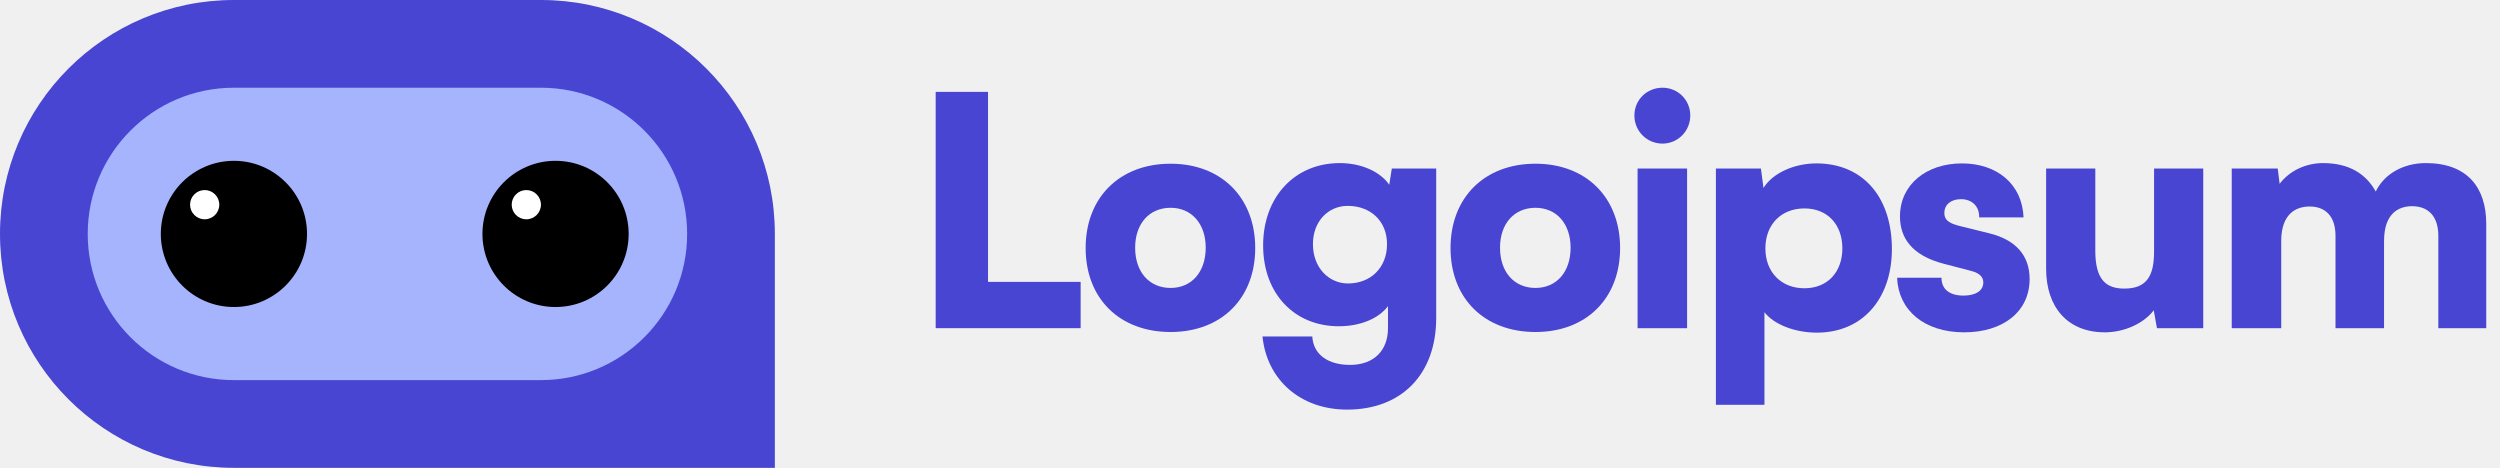
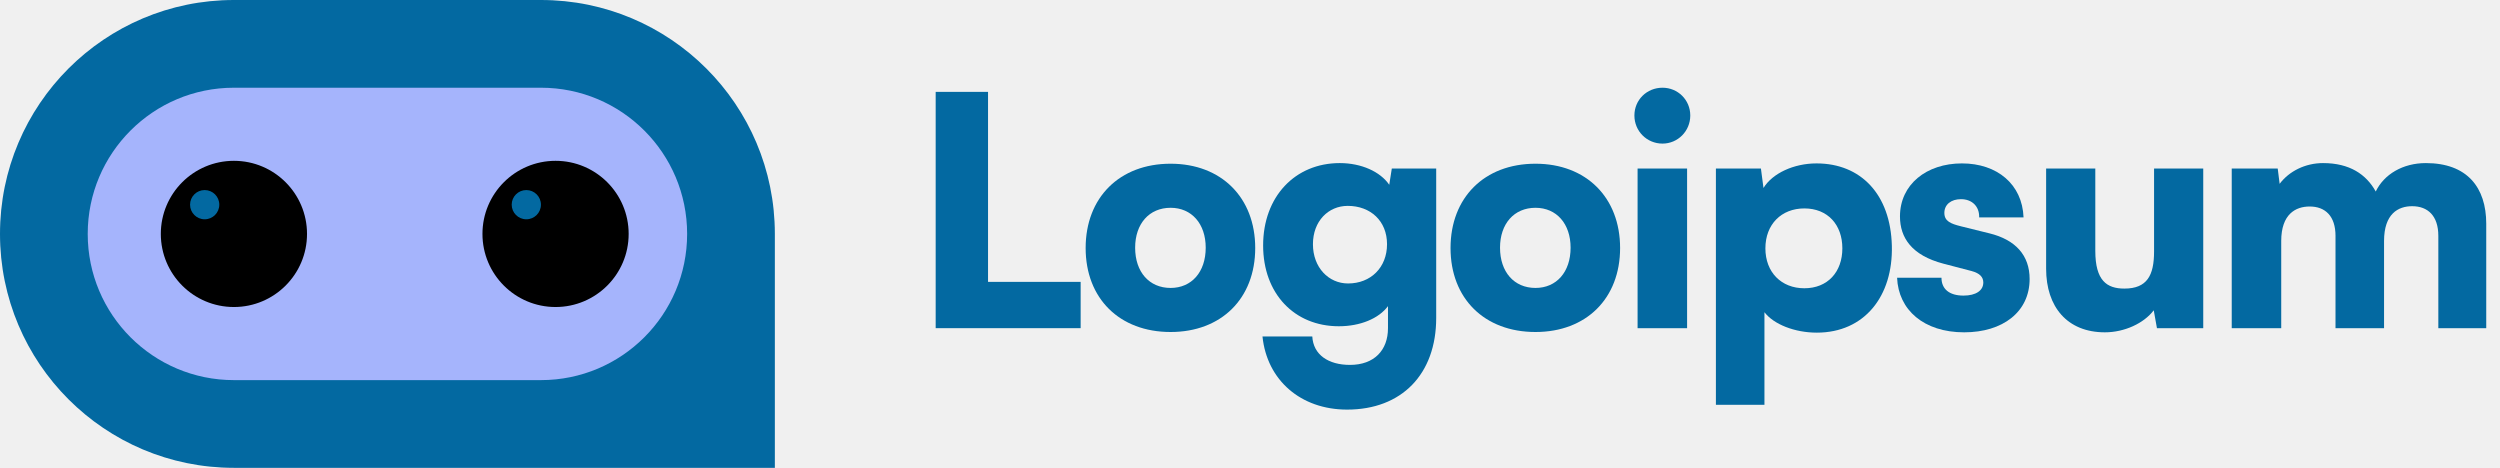
<svg xmlns="http://www.w3.org/2000/svg" id="logo-40" width="171" height="32" viewBox="0 0 171 32" fill="none">
-   <path d="M67.582 6.284H64V22.447H73.916V19.28H67.582V6.284Z" fill="#4845D2" class="ccustom" />
-   <path d="M74.258 16.965C74.258 20.416 76.574 22.709 80.069 22.709C83.541 22.709 85.857 20.416 85.857 16.965C85.857 13.514 83.541 11.198 80.069 11.198C76.574 11.198 74.258 13.514 74.258 16.965ZM77.644 16.943C77.644 15.305 78.605 14.213 80.069 14.213C81.51 14.213 82.471 15.305 82.471 16.943C82.471 18.603 81.51 19.695 80.069 19.695C78.605 19.695 77.644 18.603 77.644 16.943Z" fill="#4845D2" class="ccustom" />
-   <path d="M86.398 16.79C86.398 20.088 88.538 22.316 91.574 22.316C93.038 22.316 94.305 21.792 94.938 20.94V22.447C94.938 23.954 93.999 24.959 92.339 24.959C90.854 24.959 89.827 24.26 89.761 23.015H86.354C86.66 26.008 88.975 28.017 92.142 28.017C95.877 28.017 98.236 25.593 98.236 21.748V11.526H95.2L95.025 12.64C94.414 11.745 93.125 11.155 91.64 11.155C88.582 11.155 86.398 13.448 86.398 16.79ZM89.805 16.703C89.805 15.13 90.854 14.082 92.186 14.082C93.737 14.082 94.873 15.108 94.873 16.703C94.873 18.297 93.759 19.389 92.208 19.389C90.876 19.389 89.805 18.297 89.805 16.703Z" fill="#4845D2" class="ccustom" />
-   <path d="M99.217 16.965C99.217 20.416 101.532 22.709 105.027 22.709C108.5 22.709 110.815 20.416 110.815 16.965C110.815 13.514 108.5 11.198 105.027 11.198C101.532 11.198 99.217 13.514 99.217 16.965ZM102.602 16.943C102.602 15.305 103.563 14.213 105.027 14.213C106.468 14.213 107.429 15.305 107.429 16.943C107.429 18.603 106.468 19.695 105.027 19.695C103.563 19.695 102.602 18.603 102.602 16.943Z" fill="#4845D2" class="ccustom" />
-   <path d="M113.715 9.822C114.763 9.822 115.615 8.971 115.615 7.9C115.615 6.83 114.763 6 113.715 6C112.645 6 111.793 6.83 111.793 7.9C111.793 8.971 112.645 9.822 113.715 9.822ZM112.011 22.447H115.397V11.526H112.011V22.447Z" fill="#4845D2" class="ccustom" />
-   <path d="M117.368 27.689H120.688V21.355C121.321 22.185 122.763 22.753 124.27 22.753C127.524 22.753 129.49 20.263 129.403 16.812C129.315 13.295 127.284 11.177 124.248 11.177C122.697 11.177 121.234 11.854 120.622 12.858L120.447 11.526H117.368V27.689ZM120.753 16.987C120.753 15.348 121.845 14.256 123.418 14.256C125.012 14.256 126.017 15.37 126.017 16.987C126.017 18.603 125.012 19.717 123.418 19.717C121.845 19.717 120.753 18.625 120.753 16.987Z" fill="#4845D2" class="ccustom" />
-   <path d="M129.761 18.996C129.848 21.202 131.596 22.731 134.348 22.731C136.991 22.731 138.826 21.333 138.826 19.084C138.826 17.467 137.865 16.397 136.073 15.96L134.13 15.479C133.431 15.305 132.994 15.13 132.994 14.562C132.994 13.994 133.452 13.623 134.13 13.623C134.894 13.623 135.396 14.125 135.375 14.868H138.411C138.323 12.596 136.598 11.177 134.195 11.177C131.771 11.177 129.958 12.618 129.958 14.802C129.958 16.266 130.766 17.467 132.928 18.035L134.85 18.537C135.418 18.69 135.658 18.952 135.658 19.324C135.658 19.87 135.156 20.219 134.304 20.219C133.321 20.219 132.797 19.761 132.797 18.996H129.761Z" fill="#4845D2" class="ccustom" />
-   <path d="M143.974 22.731C145.307 22.731 146.639 22.119 147.316 21.224L147.535 22.447H150.702V11.526H147.338V17.205C147.338 18.843 146.858 19.739 145.307 19.739C144.105 19.739 143.319 19.193 143.319 17.161V11.526H139.955V18.384C139.955 20.984 141.397 22.731 143.974 22.731Z" fill="#4845D2" class="ccustom" />
-   <path d="M156.036 22.447V16.484C156.036 14.649 157.019 14.125 157.98 14.125C159.05 14.125 159.749 14.781 159.749 16.135V22.447H163.069V16.484C163.069 14.628 164.03 14.104 164.991 14.104C166.061 14.104 166.782 14.759 166.782 16.135V22.447H170.059V15.305C170.059 12.815 168.748 11.155 165.93 11.155C164.358 11.155 163.069 11.919 162.501 13.099C161.846 11.919 160.71 11.155 158.897 11.155C157.696 11.155 156.582 11.701 155.927 12.575L155.796 11.526H152.65V22.447H156.036Z" fill="#4845D2" class="ccustom" />
-   <path d="M0 16C0 7.163 7.163 0 16 0H37C45.837 0 53 7.163 53 16V32H16C7.163 32 0 24.837 0 16Z" fill="#4845D2" class="ccustom" />
+   <path d="M67.582 6.284H64V22.447H73.916V19.28H67.582V6.284Z" fill="#0369a1" class="ccustom" />
+   <path d="M74.258 16.965C74.258 20.416 76.574 22.709 80.069 22.709C83.541 22.709 85.857 20.416 85.857 16.965C85.857 13.514 83.541 11.198 80.069 11.198C76.574 11.198 74.258 13.514 74.258 16.965ZM77.644 16.943C77.644 15.305 78.605 14.213 80.069 14.213C81.51 14.213 82.471 15.305 82.471 16.943C82.471 18.603 81.51 19.695 80.069 19.695C78.605 19.695 77.644 18.603 77.644 16.943Z" fill="#0369a1" class="ccustom" />
+   <path d="M86.398 16.79C86.398 20.088 88.538 22.316 91.574 22.316C93.038 22.316 94.305 21.792 94.938 20.94V22.447C94.938 23.954 93.999 24.959 92.339 24.959C90.854 24.959 89.827 24.26 89.761 23.015H86.354C86.66 26.008 88.975 28.017 92.142 28.017C95.877 28.017 98.236 25.593 98.236 21.748V11.526H95.2L95.025 12.64C94.414 11.745 93.125 11.155 91.64 11.155C88.582 11.155 86.398 13.448 86.398 16.79ZM89.805 16.703C89.805 15.13 90.854 14.082 92.186 14.082C93.737 14.082 94.873 15.108 94.873 16.703C94.873 18.297 93.759 19.389 92.208 19.389C90.876 19.389 89.805 18.297 89.805 16.703Z" fill="#0369a1" class="ccustom" />
+   <path d="M99.217 16.965C99.217 20.416 101.532 22.709 105.027 22.709C108.5 22.709 110.815 20.416 110.815 16.965C110.815 13.514 108.5 11.198 105.027 11.198C101.532 11.198 99.217 13.514 99.217 16.965ZM102.602 16.943C102.602 15.305 103.563 14.213 105.027 14.213C106.468 14.213 107.429 15.305 107.429 16.943C107.429 18.603 106.468 19.695 105.027 19.695C103.563 19.695 102.602 18.603 102.602 16.943Z" fill="#0369a1" class="ccustom" />
+   <path d="M113.715 9.822C114.763 9.822 115.615 8.971 115.615 7.9C115.615 6.83 114.763 6 113.715 6C112.645 6 111.793 6.83 111.793 7.9C111.793 8.971 112.645 9.822 113.715 9.822ZM112.011 22.447H115.397V11.526H112.011V22.447Z" fill="#0369a1" class="ccustom" />
+   <path d="M117.368 27.689H120.688V21.355C121.321 22.185 122.763 22.753 124.27 22.753C127.524 22.753 129.49 20.263 129.403 16.812C129.315 13.295 127.284 11.177 124.248 11.177C122.697 11.177 121.234 11.854 120.622 12.858L120.447 11.526H117.368V27.689ZM120.753 16.987C120.753 15.348 121.845 14.256 123.418 14.256C125.012 14.256 126.017 15.37 126.017 16.987C126.017 18.603 125.012 19.717 123.418 19.717C121.845 19.717 120.753 18.625 120.753 16.987Z" fill="#0369a1" class="ccustom" />
+   <path d="M129.761 18.996C129.848 21.202 131.596 22.731 134.348 22.731C136.991 22.731 138.826 21.333 138.826 19.084C138.826 17.467 137.865 16.397 136.073 15.96L134.13 15.479C133.431 15.305 132.994 15.13 132.994 14.562C132.994 13.994 133.452 13.623 134.13 13.623C134.894 13.623 135.396 14.125 135.375 14.868H138.411C138.323 12.596 136.598 11.177 134.195 11.177C131.771 11.177 129.958 12.618 129.958 14.802C129.958 16.266 130.766 17.467 132.928 18.035L134.85 18.537C135.418 18.69 135.658 18.952 135.658 19.324C135.658 19.87 135.156 20.219 134.304 20.219C133.321 20.219 132.797 19.761 132.797 18.996H129.761Z" fill="#0369a1" class="ccustom" />
+   <path d="M143.974 22.731C145.307 22.731 146.639 22.119 147.316 21.224L147.535 22.447H150.702V11.526H147.338V17.205C147.338 18.843 146.858 19.739 145.307 19.739C144.105 19.739 143.319 19.193 143.319 17.161V11.526H139.955V18.384C139.955 20.984 141.397 22.731 143.974 22.731Z" fill="#0369a1" class="ccustom" />
+   <path d="M156.036 22.447V16.484C156.036 14.649 157.019 14.125 157.98 14.125C159.05 14.125 159.749 14.781 159.749 16.135V22.447H163.069V16.484C163.069 14.628 164.03 14.104 164.991 14.104C166.061 14.104 166.782 14.759 166.782 16.135V22.447H170.059V15.305C170.059 12.815 168.748 11.155 165.93 11.155C164.358 11.155 163.069 11.919 162.501 13.099C161.846 11.919 160.71 11.155 158.897 11.155C157.696 11.155 156.582 11.701 155.927 12.575L155.796 11.526H152.65V22.447H156.036Z" fill="#0369a1" class="ccustom" />
+   <path d="M0 16C0 7.163 7.163 0 16 0H37C45.837 0 53 7.163 53 16V32H16C7.163 32 0 24.837 0 16Z" fill="#0369a1" class="ccustom" />
  <rect x="6" y="6" width="41" height="20" rx="10" fill="#A5B4FC" class="ccompli2" />
  <circle cx="16" cy="16" r="5" fill="#000000" />
-   <circle cx="14" cy="14" r="1" fill="#ffffff" />
+   <circle cx="14" cy="14" r="1" fill="#0369a1" />
  <circle cx="38" cy="16" r="5" fill="#000000" />
-   <circle cx="36" cy="14" r="1" fill="#ffffff" />
+   <circle cx="36" cy="14" r="1" fill="#0369a1" />
</svg>
